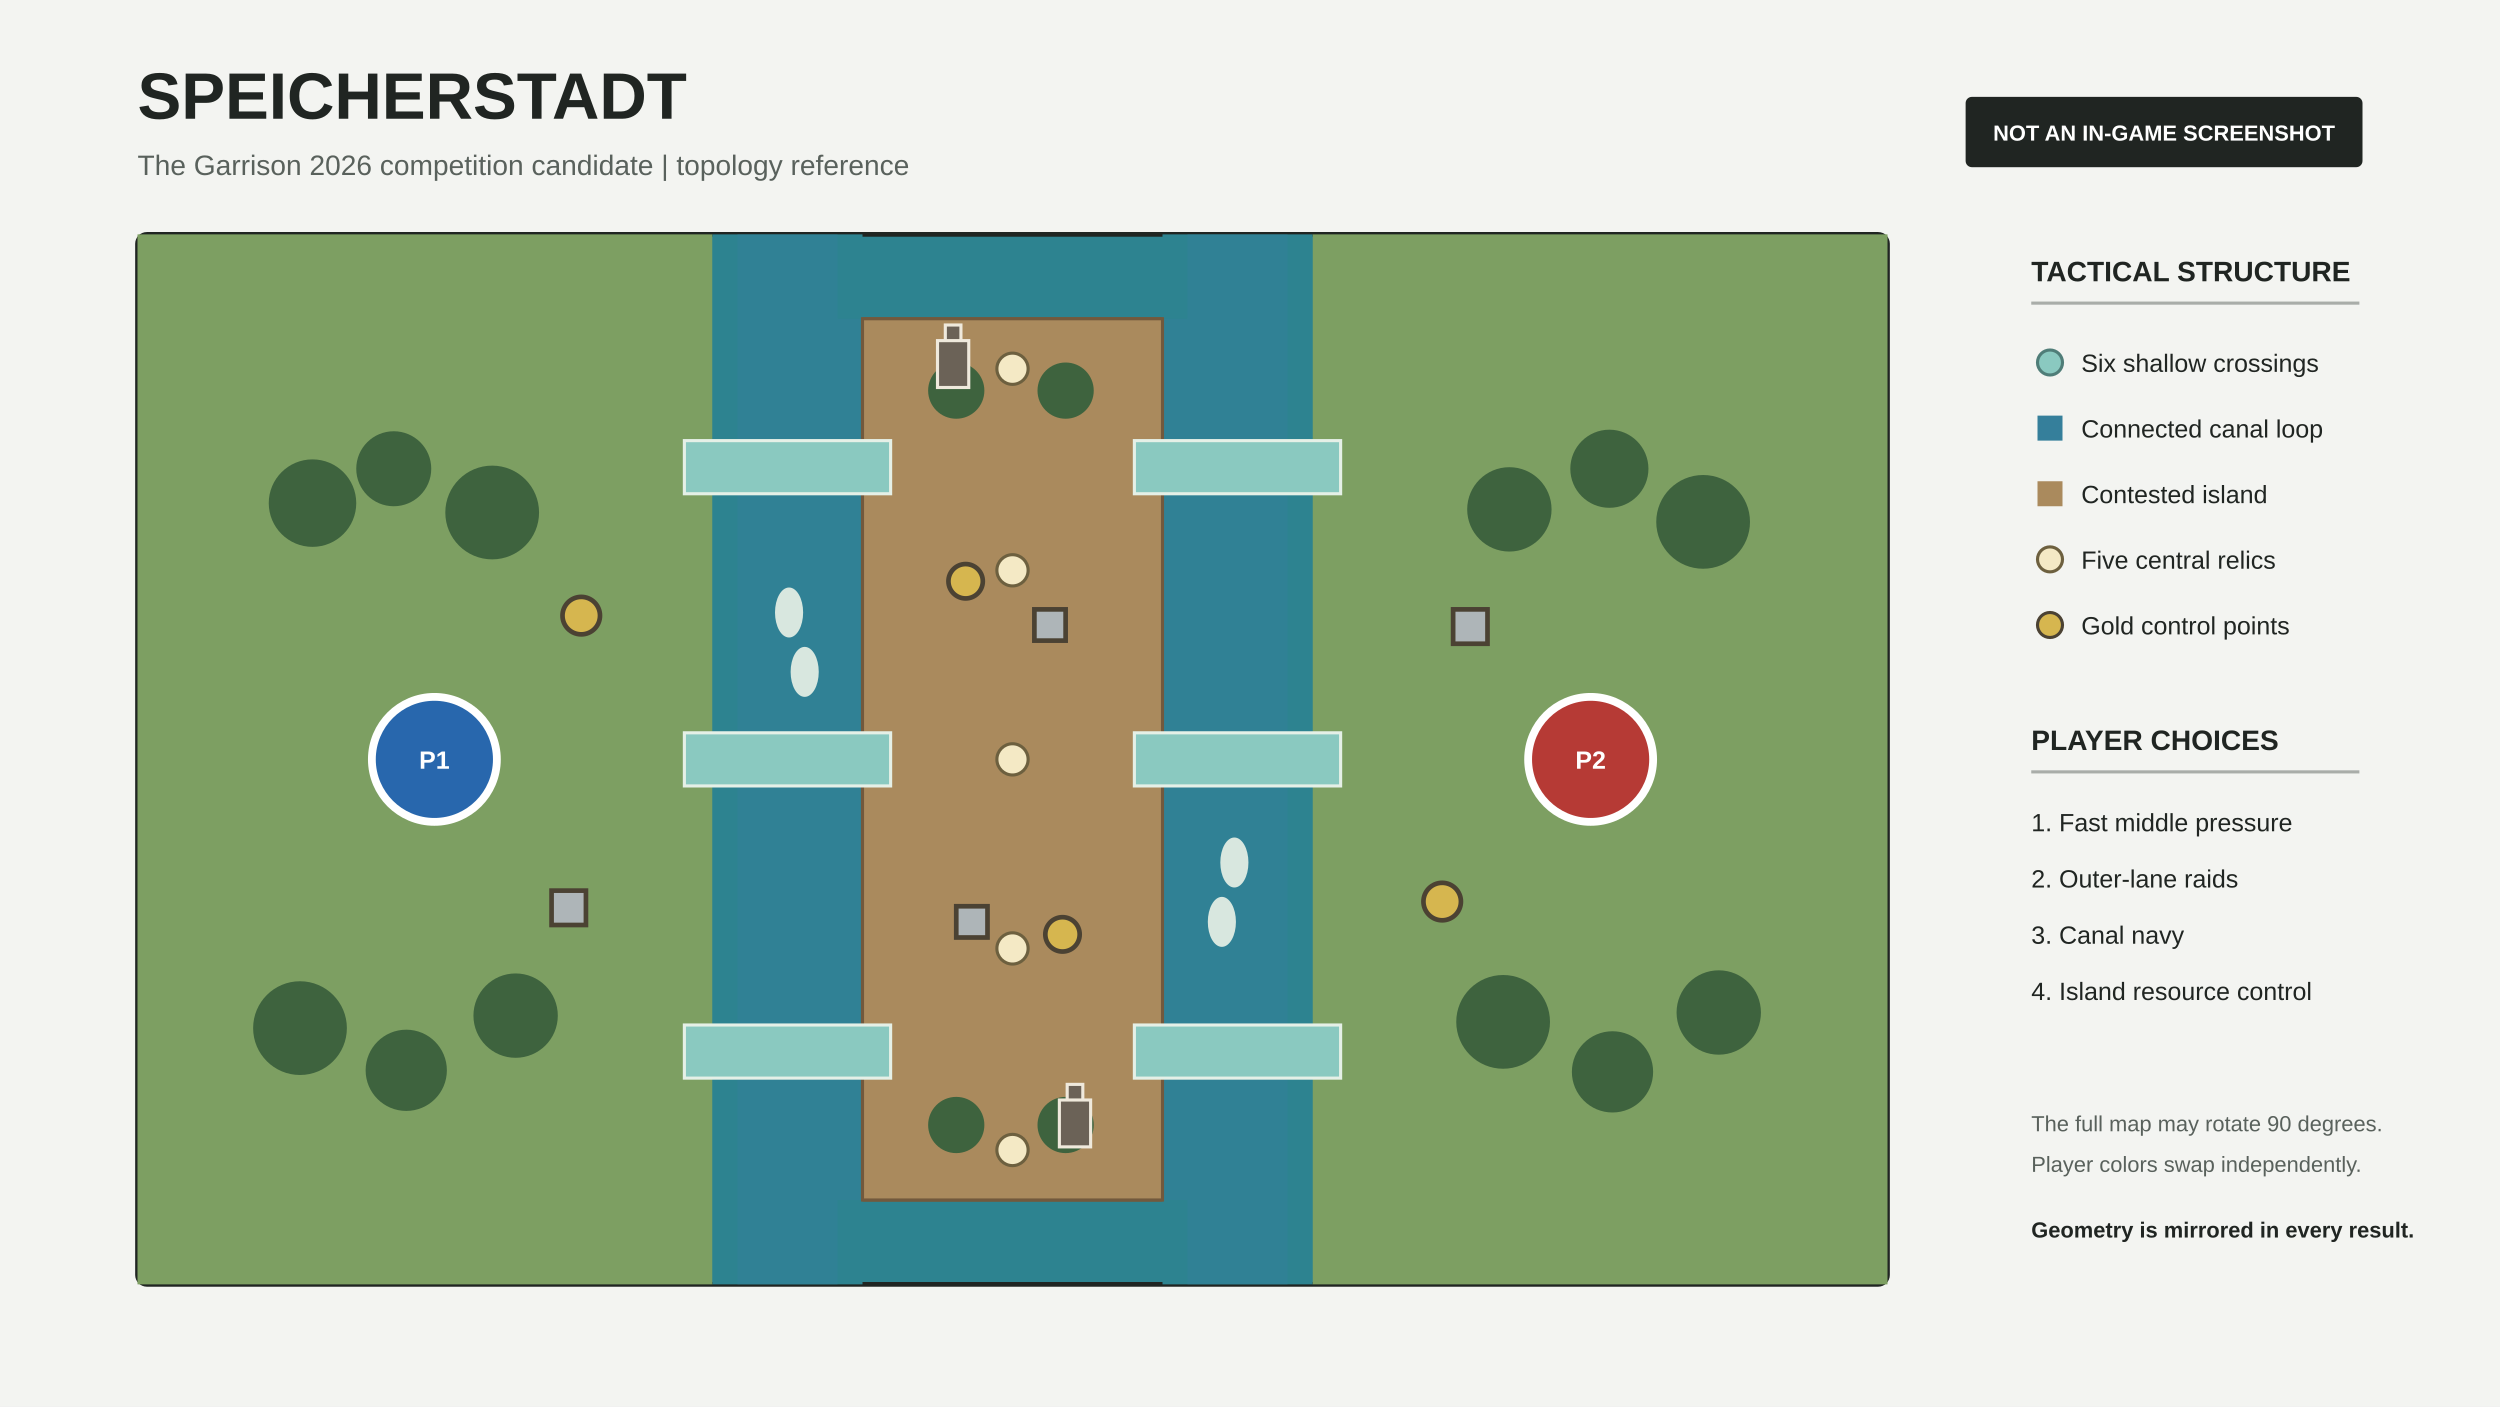
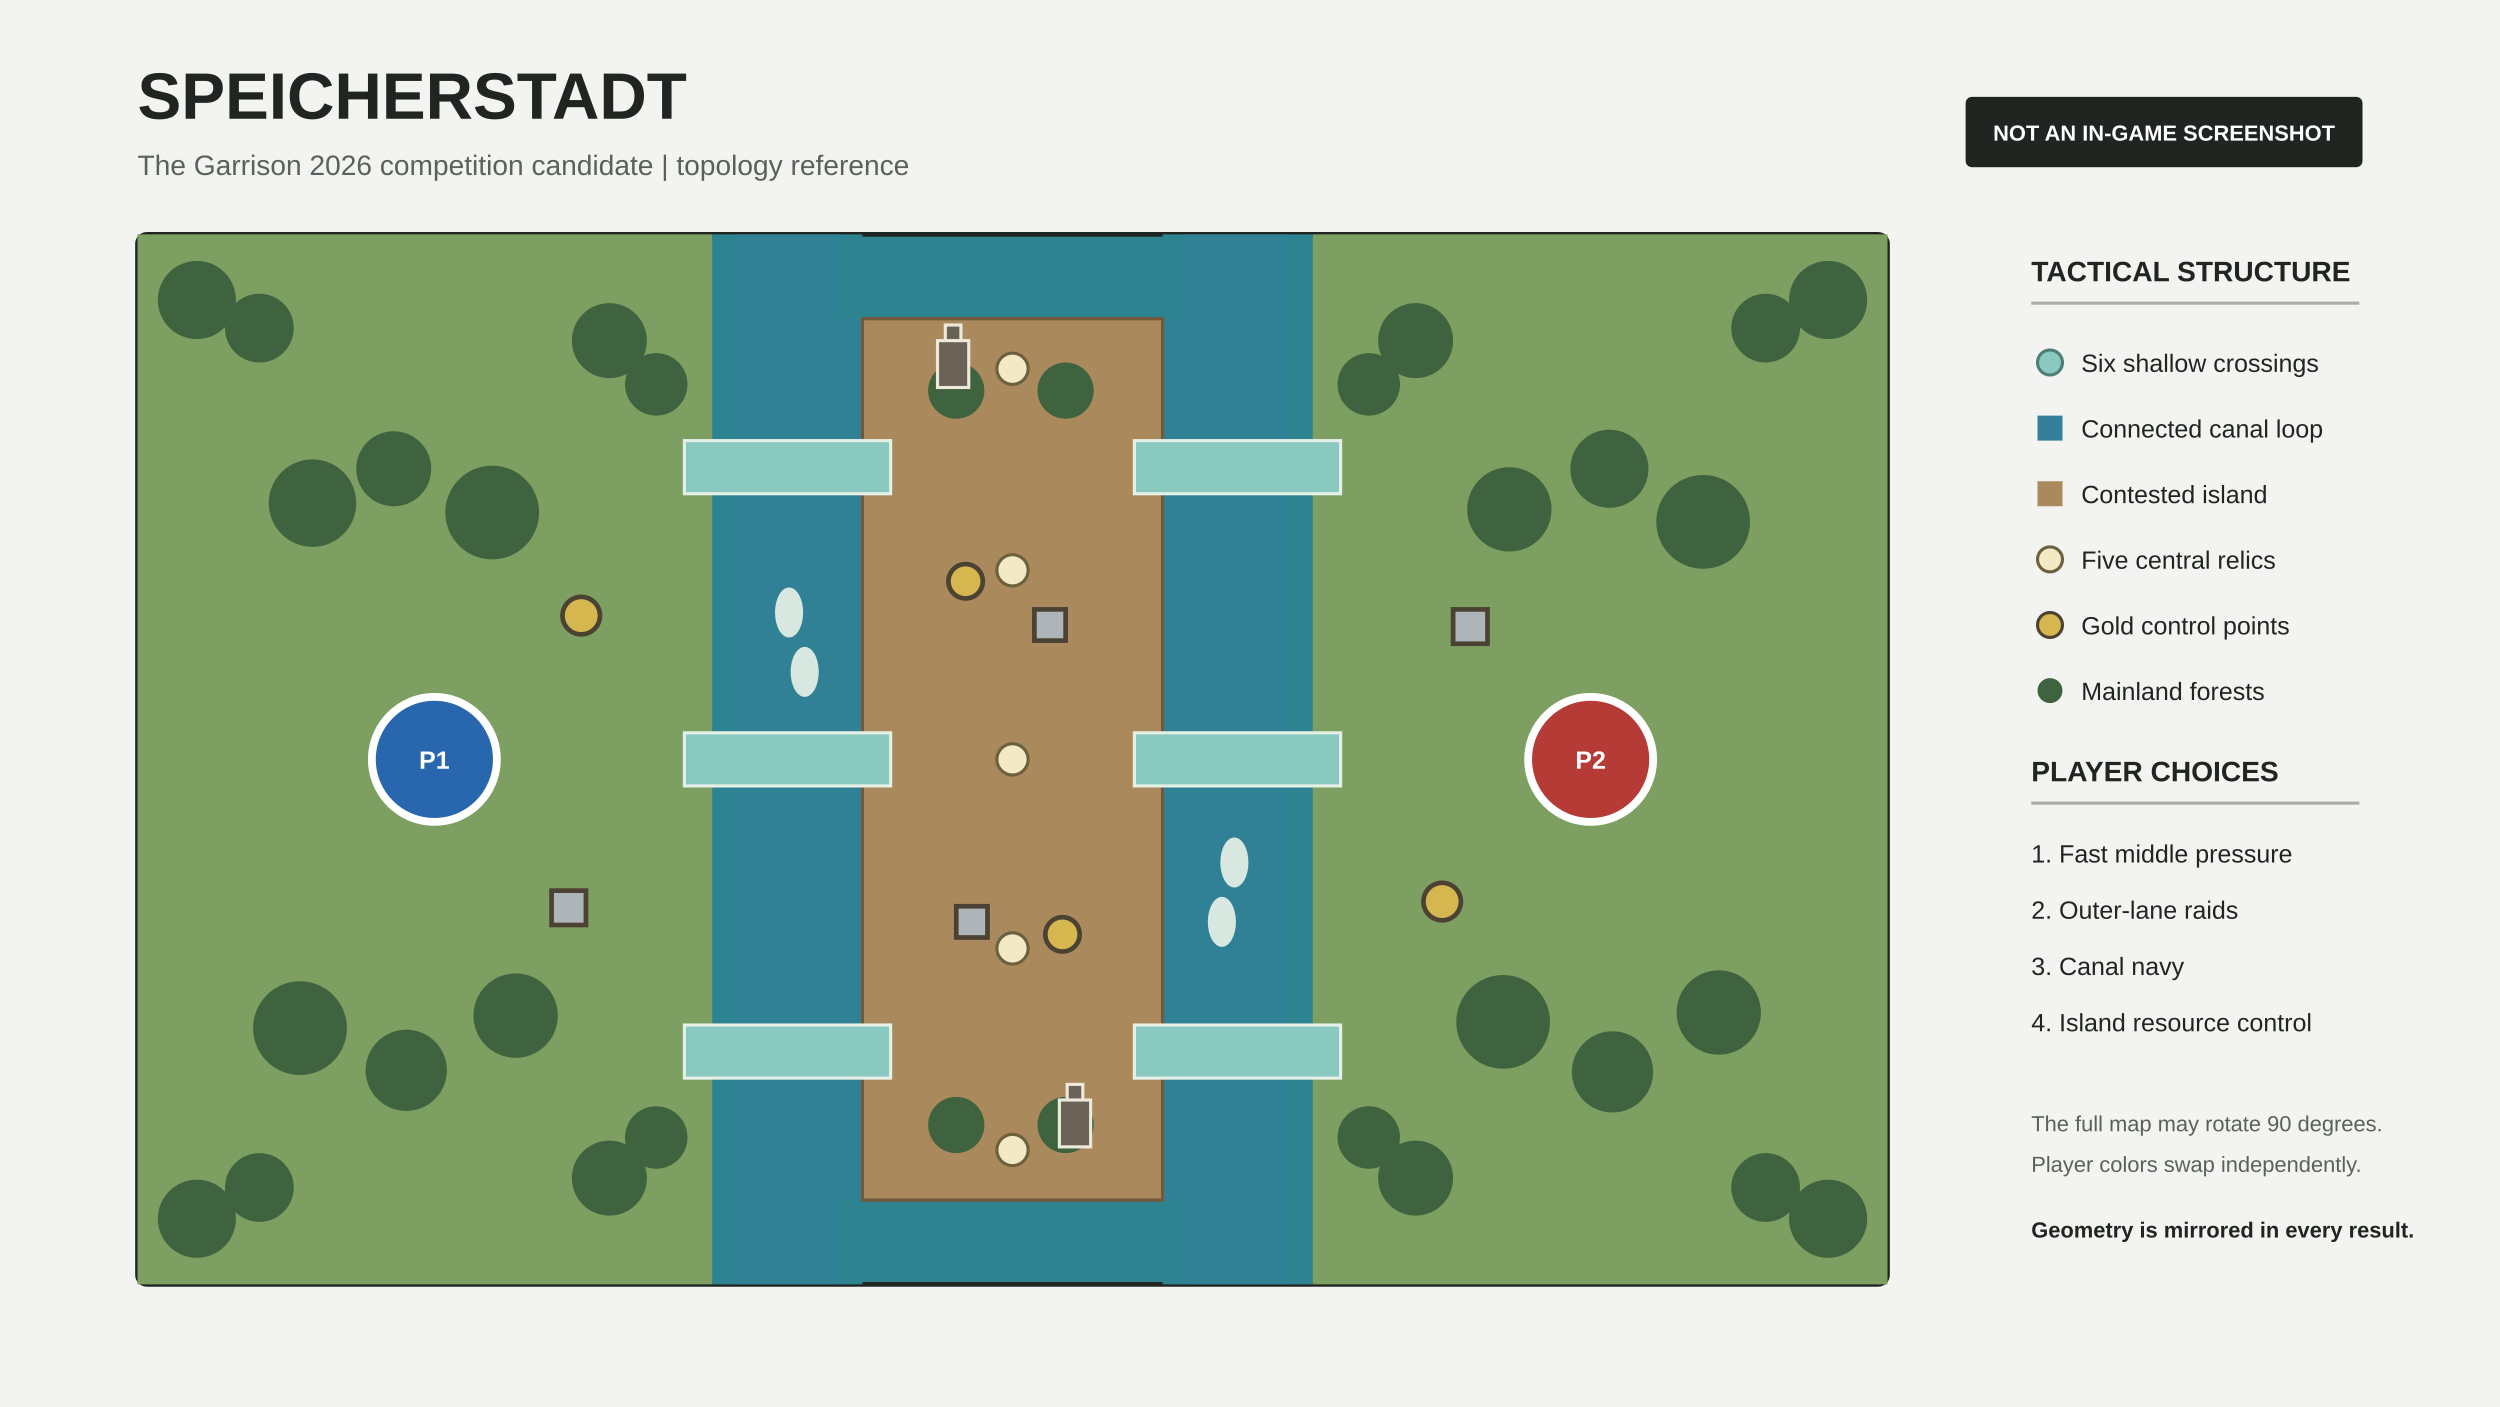
<svg xmlns="http://www.w3.org/2000/svg" width="1600" height="900" viewBox="0 0 1600 900">
  <rect width="1600" height="900" fill="#f3f4f1" />
  <text x="88" y="76" font-family="Arial, sans-serif" font-size="42" font-weight="700" fill="#202522">SPEICHERSTADT</text>
  <text x="88" y="112" font-family="Arial, sans-serif" font-size="18" fill="#59615c">The Garrison 2026 competition candidate | topology reference</text>
  <rect x="1258" y="62" width="254" height="45" rx="4" fill="#202522" />
  <text x="1385" y="90" text-anchor="middle" font-family="Arial, sans-serif" font-size="14" font-weight="700" fill="#ffffff">NOT AN IN-GAME SCREENSHOT</text>
  <rect x="88" y="150" width="1120" height="672" rx="6" fill="#2d8390" stroke="#202522" stroke-width="3" />
  <path d="M88 150H456V822H88Z" fill="#7d9f62" />
  <path d="M840 150H1208V822H840Z" fill="#7d9f62" />
  <path d="M552 204H744V768H552Z" fill="#aa8a5d" stroke="#72593d" stroke-width="2" />
  <path d="M456 150H552V204H744V150H840V822H744V768H552V822H456Z" fill="#2d8390" />
  <path d="M472 150H536V204H760V150H824V822H760V768H536V822H472Z" fill="#357f9b" opacity="0.42" />
  <path d="M552 204H744V768H552Z" fill="#aa8a5d" stroke="#72593d" stroke-width="2" />
  <g fill="#8ac9c0" stroke="#e5f0e7" stroke-width="2">
    <rect x="438" y="282" width="132" height="34" />
    <rect x="726" y="282" width="132" height="34" />
    <rect x="438" y="469" width="132" height="34" />
    <rect x="726" y="469" width="132" height="34" />
    <rect x="438" y="656" width="132" height="34" />
    <rect x="726" y="656" width="132" height="34" />
  </g>
  <g font-family="Arial, sans-serif" font-size="16" font-weight="700" fill="#ffffff">
    <circle cx="278" cy="486" r="40" fill="#2867ad" stroke="#ffffff" stroke-width="5" />
    <text x="278" y="492" text-anchor="middle">P1</text>
    <circle cx="1018" cy="486" r="40" fill="#b63a35" stroke="#ffffff" stroke-width="5" />
    <text x="1018" y="492" text-anchor="middle">P2</text>
  </g>
  <g fill="#3e633e">
+     <circle cx="126" cy="192" r="25" />
+     <circle cx="166" cy="210" r="22" />
+     <circle cx="126" cy="780" r="25" />
+     <circle cx="166" cy="760" r="22" />
+     <circle cx="390" cy="218" r="24" />
+     <circle cx="420" cy="246" r="20" />
+     <circle cx="390" cy="754" r="24" />
+     <circle cx="420" cy="728" r="20" />
+     <circle cx="1170" cy="192" r="25" />
+     <circle cx="1130" cy="210" r="22" />
+     <circle cx="1170" cy="780" r="25" />
+     <circle cx="1130" cy="760" r="22" />
+     <circle cx="906" cy="218" r="24" />
+     <circle cx="876" cy="246" r="20" />
+     <circle cx="906" cy="754" r="24" />
+     <circle cx="876" cy="728" r="20" />
    <circle cx="200" cy="322" r="28" />
    <circle cx="252" cy="300" r="24" />
    <circle cx="315" cy="328" r="30" />
    <circle cx="192" cy="658" r="30" />
    <circle cx="260" cy="685" r="26" />
    <circle cx="330" cy="650" r="27" />
    <circle cx="966" cy="326" r="27" />
    <circle cx="1030" cy="300" r="25" />
    <circle cx="1090" cy="334" r="30" />
    <circle cx="962" cy="654" r="30" />
    <circle cx="1032" cy="686" r="26" />
    <circle cx="1100" cy="648" r="27" />
    <circle cx="612" cy="250" r="18" />
    <circle cx="682" cy="250" r="18" />
    <circle cx="612" cy="720" r="18" />
    <circle cx="682" cy="720" r="18" />
  </g>
  <g stroke="#4b4233" stroke-width="3" fill="#d6b64f">
    <circle cx="372" cy="394" r="12" />
    <circle cx="923" cy="577" r="12" />
    <circle cx="618" cy="372" r="11" />
    <circle cx="680" cy="598" r="11" />
  </g>
  <g stroke="#4b4233" stroke-width="3" fill="#aeb5b8">
    <rect x="353" y="570" width="22" height="22" />
    <rect x="930" y="390" width="22" height="22" />
    <rect x="662" y="390" width="20" height="20" />
    <rect x="612" y="580" width="20" height="20" />
  </g>
  <g fill="#f4e9c5" stroke="#6d603f" stroke-width="2">
    <circle cx="648" cy="236" r="10" />
    <circle cx="648" cy="365" r="10" />
    <circle cx="648" cy="486" r="10" />
    <circle cx="648" cy="607" r="10" />
    <circle cx="648" cy="736" r="10" />
  </g>
  <g fill="#6b6257" stroke="#efe9dc" stroke-width="2">
    <path d="M600 218h20v30h-20zM605 208h10v10h-10z" />
    <path d="M678 704h20v30h-20zM683 694h10v10h-10z" />
  </g>
  <g fill="#d8e7df">
    <ellipse cx="505" cy="392" rx="9" ry="16" />
    <ellipse cx="515" cy="430" rx="9" ry="16" />
    <ellipse cx="790" cy="552" rx="9" ry="16" />
    <ellipse cx="782" cy="590" rx="9" ry="16" />
  </g>
  <g font-family="Arial, sans-serif" fill="#202522">
    <text x="1300" y="180" font-size="18" font-weight="700">TACTICAL STRUCTURE</text>
    <line x1="1300" y1="194" x2="1510" y2="194" stroke="#a9ada9" stroke-width="2" />
    <circle cx="1312" cy="232" r="8" fill="#8ac9c0" stroke="#4f7d78" stroke-width="2" />
    <text x="1332" y="238" font-size="16">Six shallow crossings</text>
    <rect x="1304" y="266" width="16" height="16" fill="#357f9b" />
    <text x="1332" y="280" font-size="16">Connected canal loop</text>
    <rect x="1304" y="308" width="16" height="16" fill="#aa8a5d" />
    <text x="1332" y="322" font-size="16">Contested island</text>
    <circle cx="1312" cy="358" r="8" fill="#f4e9c5" stroke="#6d603f" stroke-width="2" />
    <text x="1332" y="364" font-size="16">Five central relics</text>
    <circle cx="1312" cy="400" r="8" fill="#d6b64f" stroke="#4b4233" stroke-width="2" />
    <text x="1332" y="406" font-size="16">Gold control points</text>
-     <text x="1300" y="480" font-size="18" font-weight="700">PLAYER CHOICES</text>
-     <line x1="1300" y1="494" x2="1510" y2="494" stroke="#a9ada9" stroke-width="2" />
-     <text x="1300" y="532" font-size="16">1. Fast middle pressure</text>
-     <text x="1300" y="568" font-size="16">2. Outer-lane raids</text>
-     <text x="1300" y="604" font-size="16">3. Canal navy</text>
-     <text x="1300" y="640" font-size="16">4. Island resource control</text>
+     <circle cx="1312" cy="442" r="8" fill="#3e633e" />
+     <text x="1332" y="448" font-size="16">Mainland forests</text>
+     <text x="1300" y="500" font-size="18" font-weight="700">PLAYER CHOICES</text>
+     <line x1="1300" y1="514" x2="1510" y2="514" stroke="#a9ada9" stroke-width="2" />
+     <text x="1300" y="552" font-size="16">1. Fast middle pressure</text>
+     <text x="1300" y="588" font-size="16">2. Outer-lane raids</text>
+     <text x="1300" y="624" font-size="16">3. Canal navy</text>
+     <text x="1300" y="660" font-size="16">4. Island resource control</text>
    <text x="1300" y="724" font-size="14" fill="#59615c">The full map may rotate 90 degrees.</text>
    <text x="1300" y="750" font-size="14" fill="#59615c">Player colors swap independently.</text>
    <text x="1300" y="792" font-size="14" font-weight="700">Geometry is mirrored in every result.</text>
  </g>
</svg>
